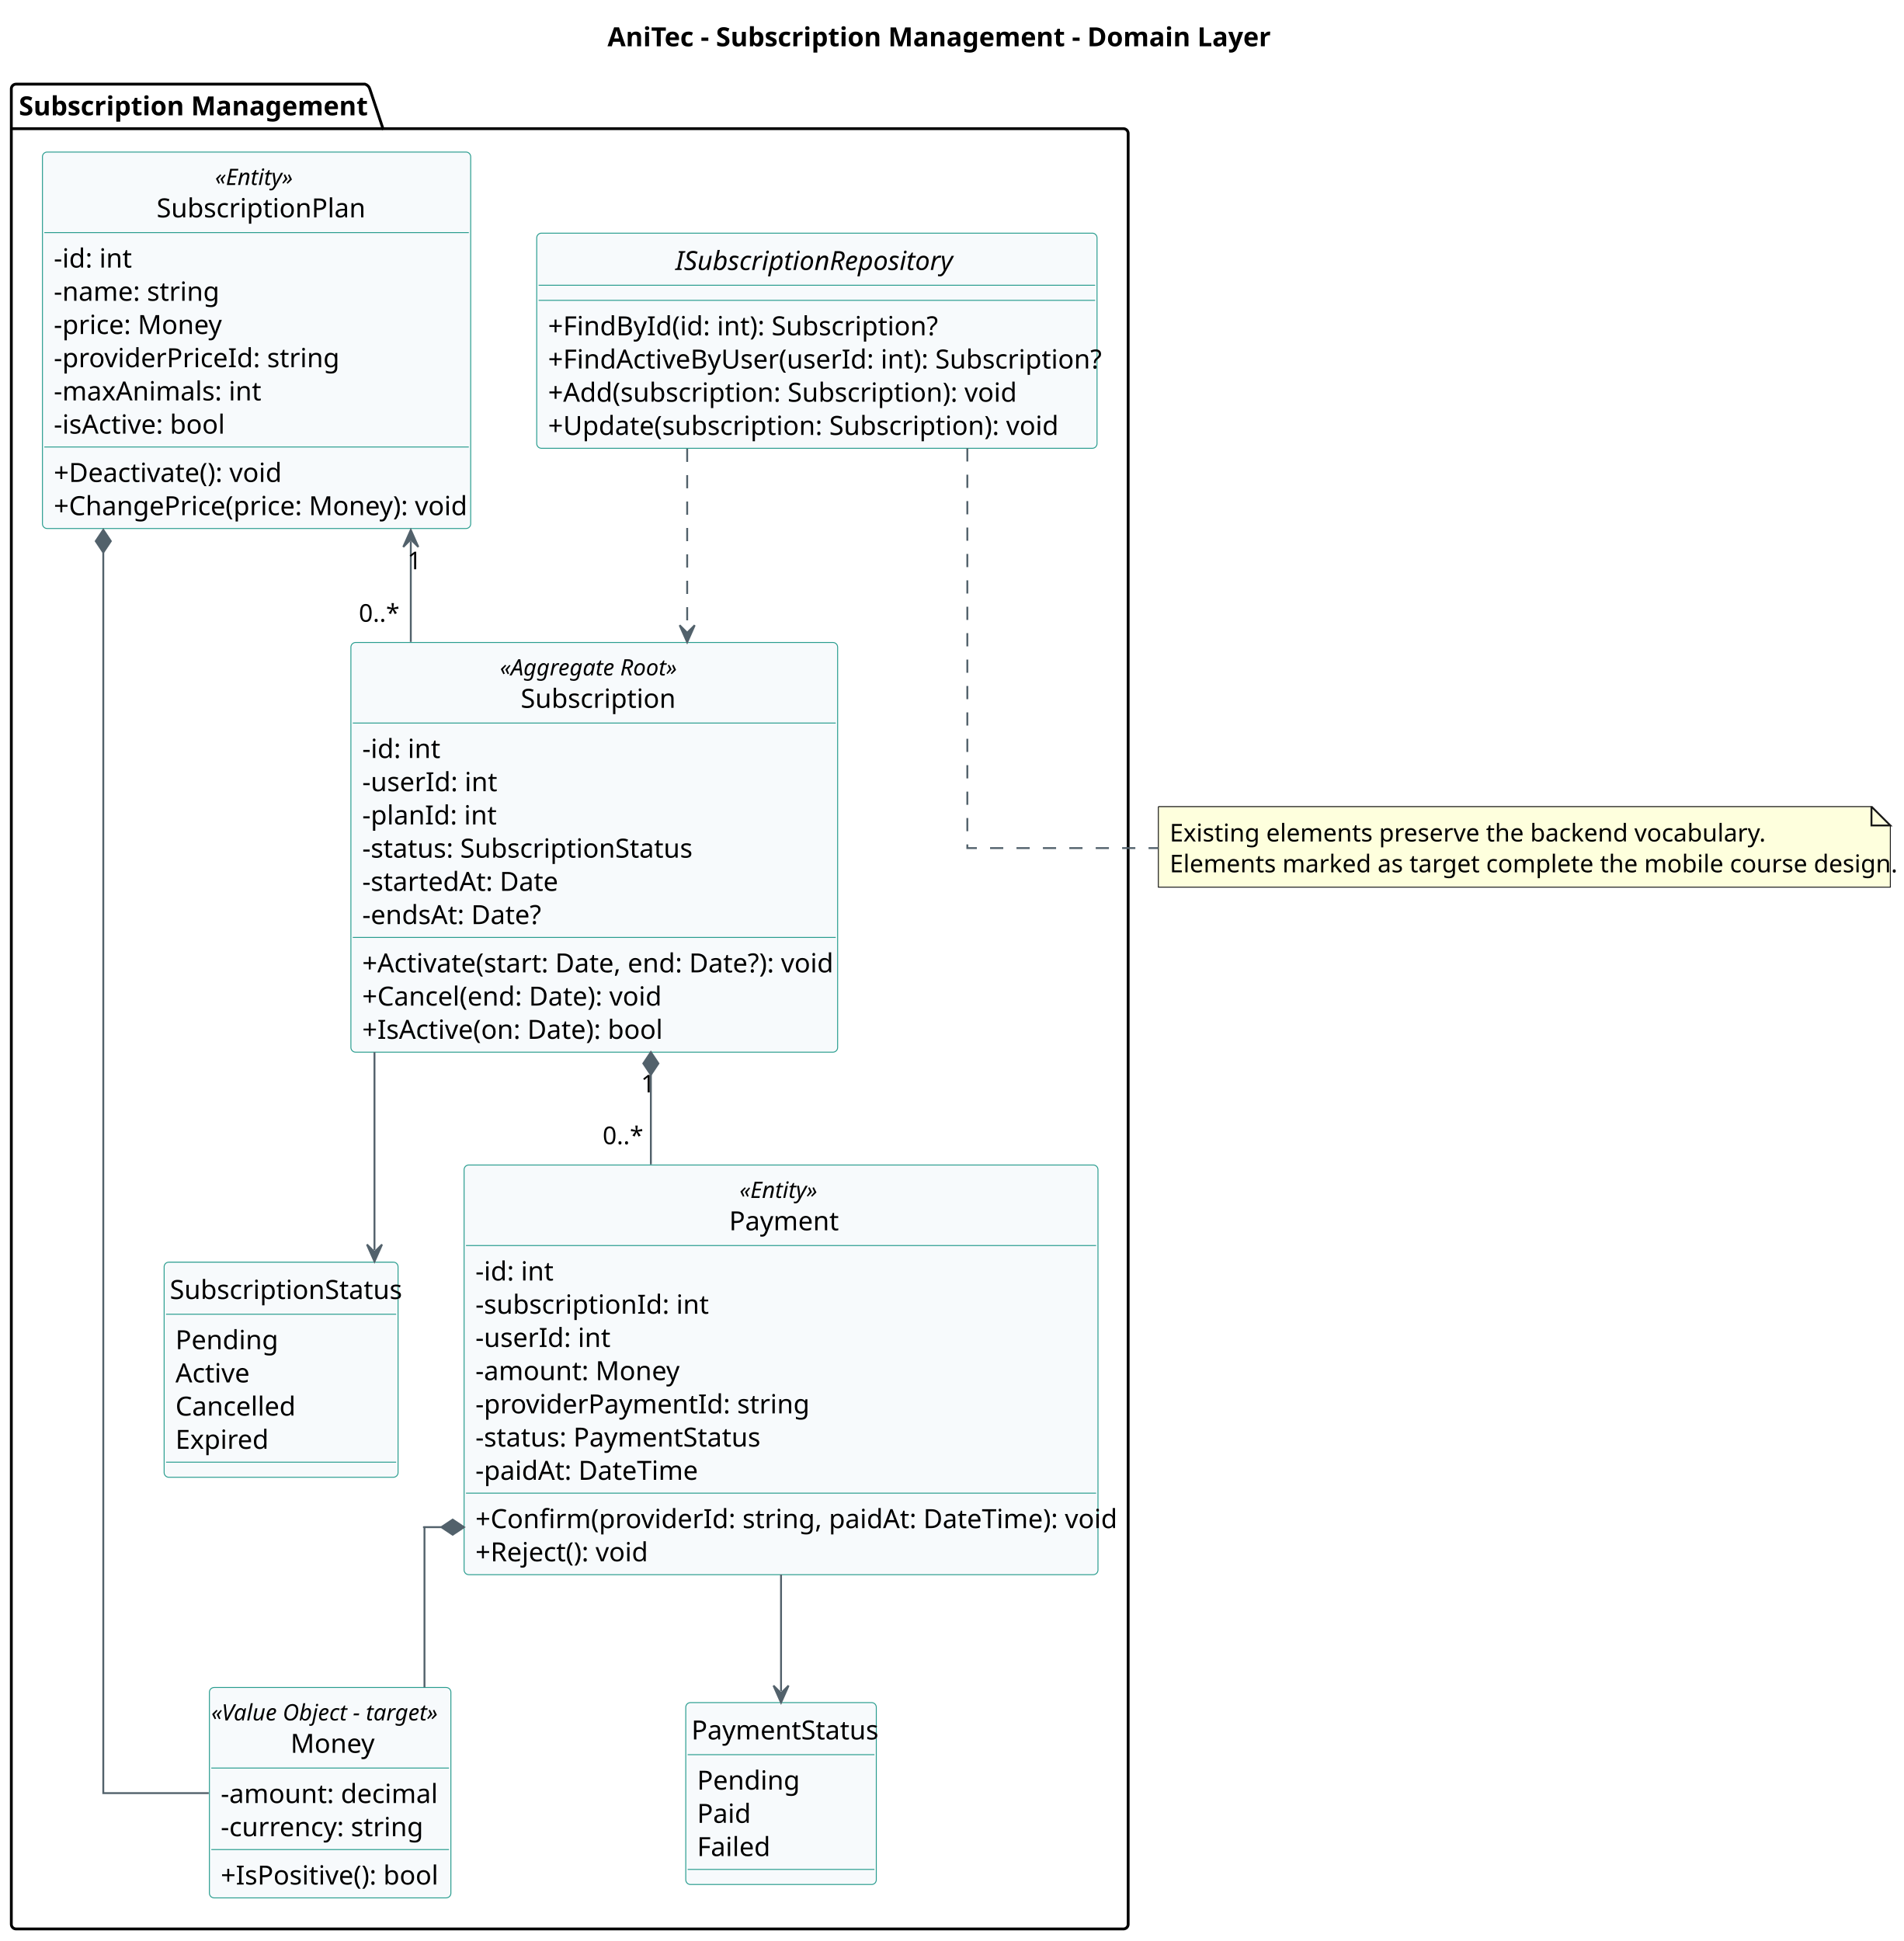
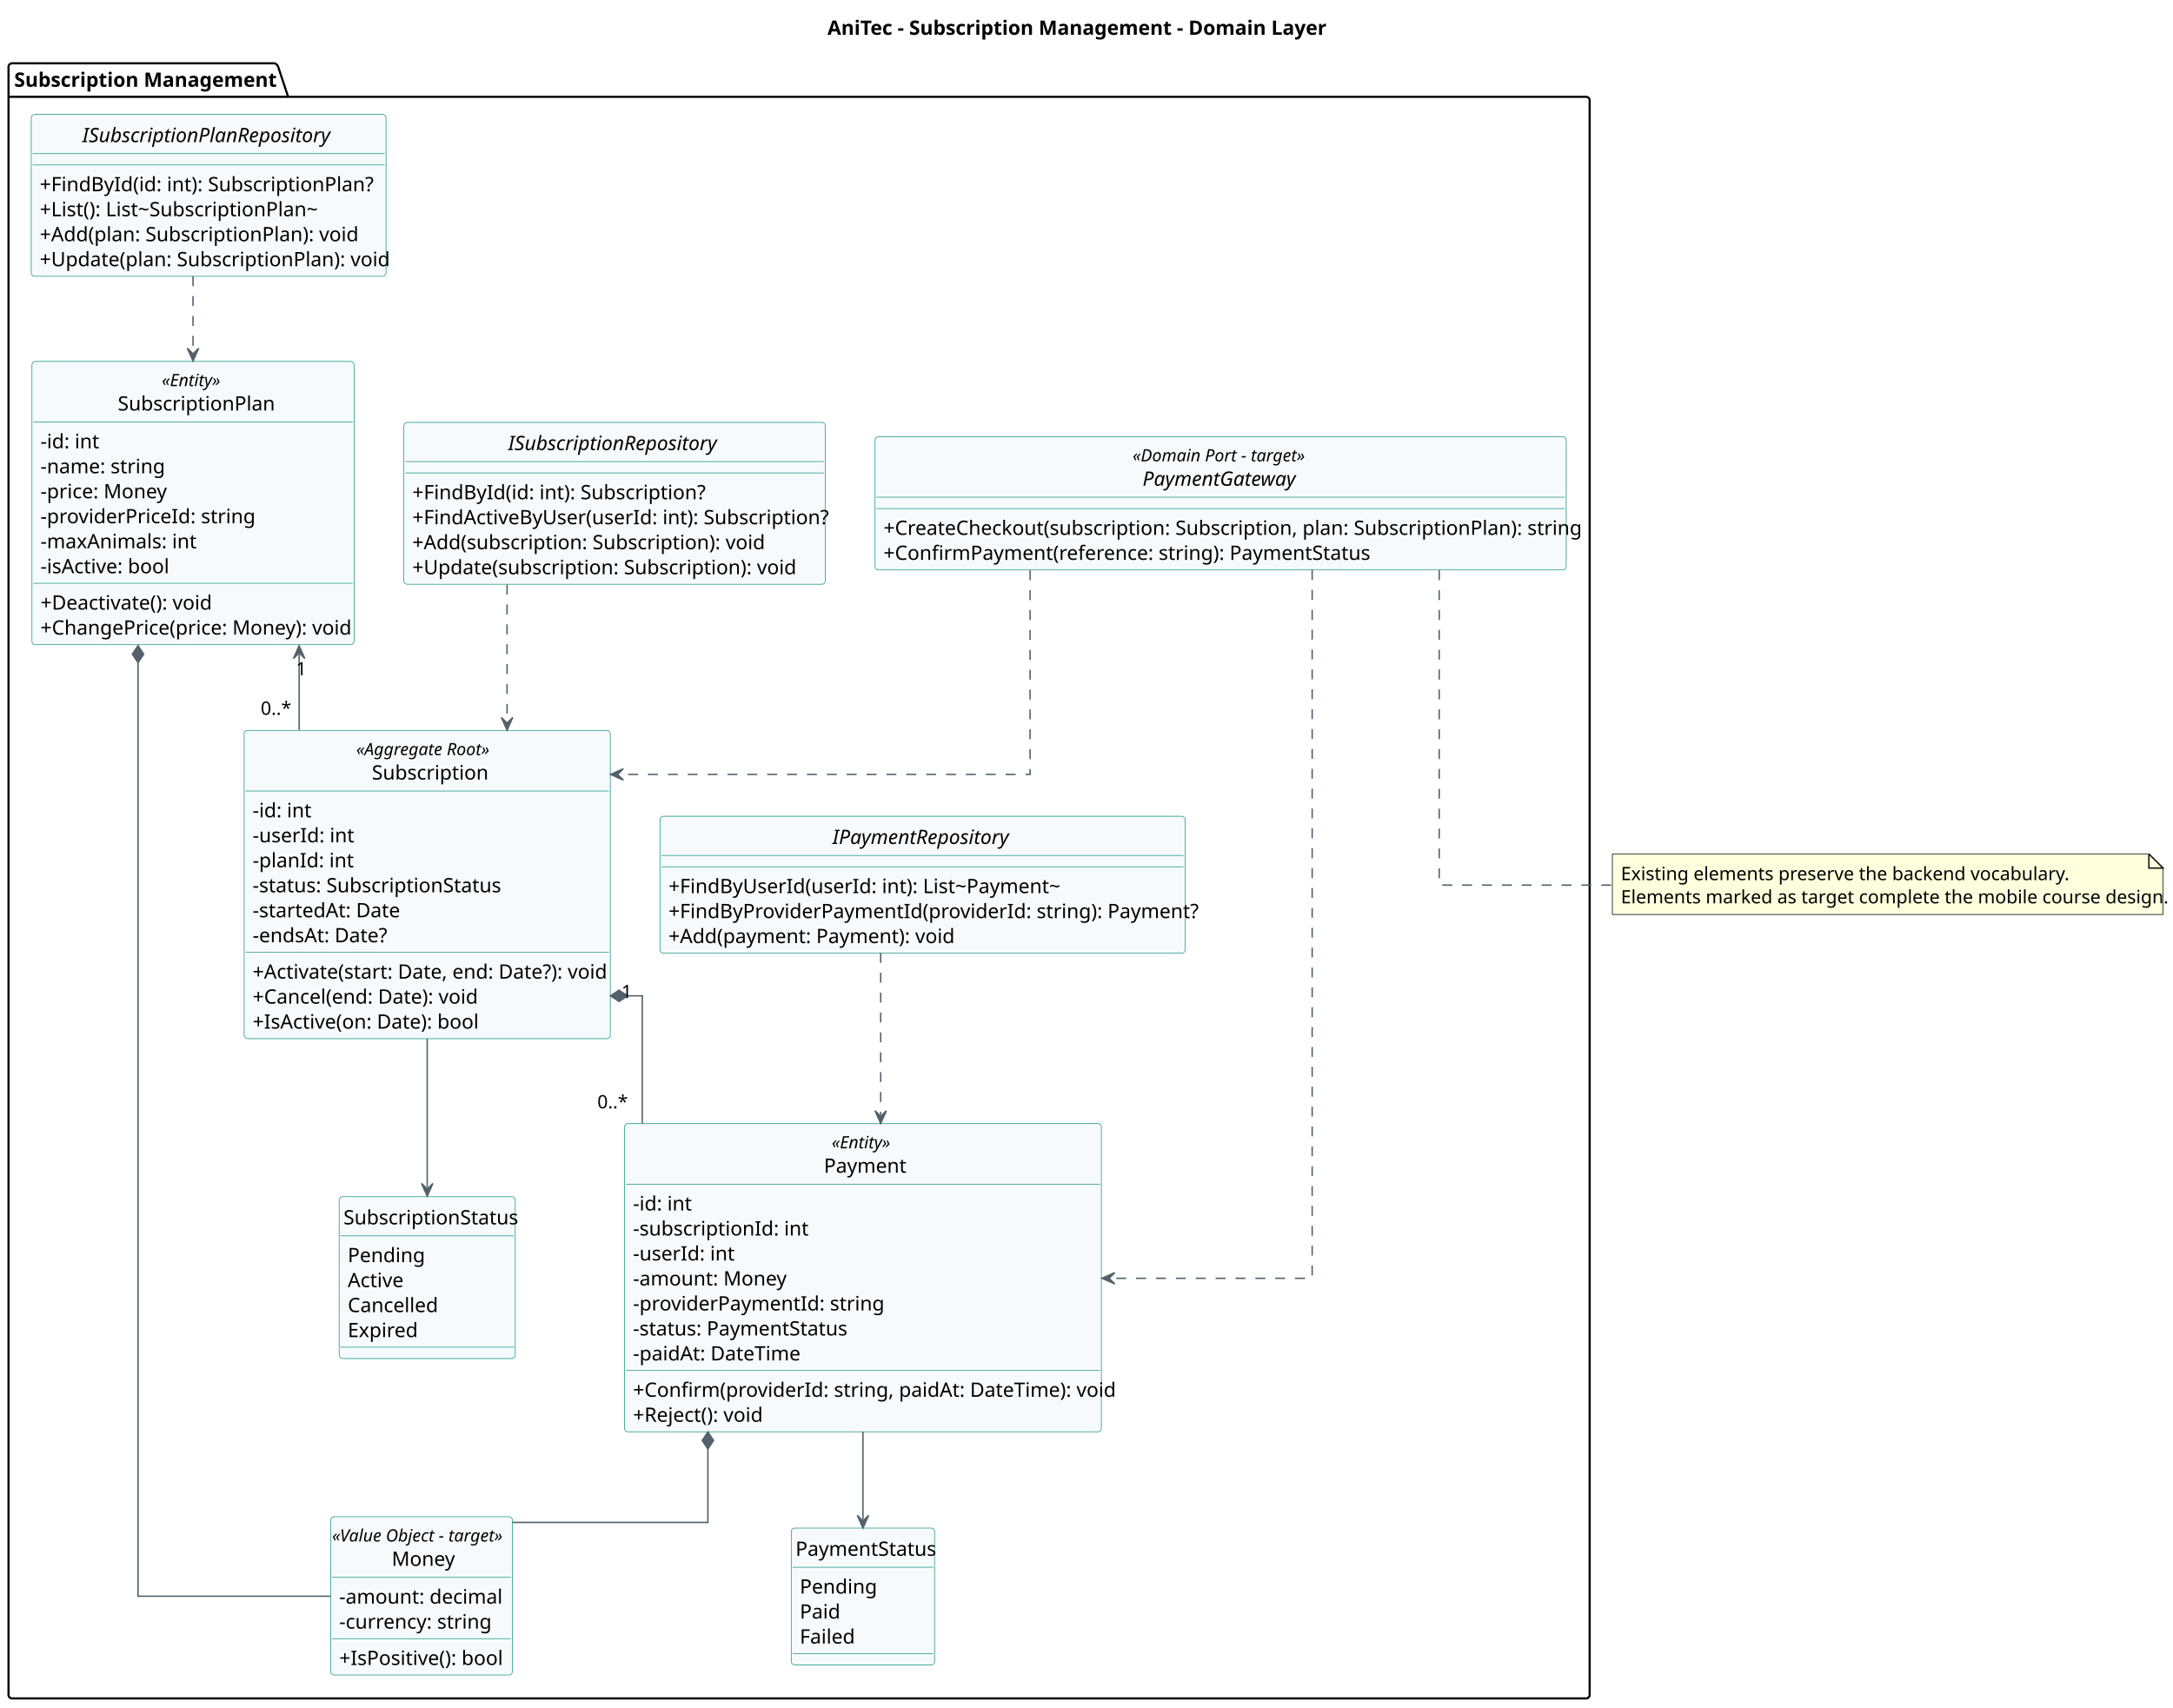
- <svg xmlns="http://www.w3.org/2000/svg" contentStyleType="text/css" height="1029px" preserveAspectRatio="none" style="width:1009px;height:1029px;background:#FFFFFF;" version="1.1" viewBox="0 0 1009 1029" width="1009px" zoomAndPan="magnify">
+ <svg xmlns="http://www.w3.org/2000/svg" contentStyleType="text/css" height="1203px" preserveAspectRatio="none" style="width:1531px;height:1203px;background:#FFFFFF;" version="1.1" viewBox="0 0 1531 1203" width="1531px" zoomAndPan="magnify">
  <defs />
  <g>
-     <text fill="#000000" font-family="sans-serif" font-size="14" font-weight="bold" lengthAdjust="spacing" textLength="351" x="322" y="24.533">AniTec - Subscription Management - Domain Layer</text>
+     <text fill="#000000" font-family="sans-serif" font-size="14" font-weight="bold" lengthAdjust="spacing" textLength="351" x="583" y="24.533">AniTec - Subscription Management - Domain Layer</text>
    <g id="cluster_Subscription Management">
-       <path d="M8.5,44.609 L193.5,44.609 A3.75,3.75 0 0 1 196,47.109 L203,68.219 L595.5,68.219 A2.5,2.5 0 0 1 598,70.719 L598,1020.109 A2.5,2.5 0 0 1 595.5,1022.609 L8.5,1022.609 A2.5,2.5 0 0 1 6,1020.109 L6,47.109 A2.5,2.5 0 0 1 8.5,44.609 " fill="none" style="stroke:#000000;stroke-width:1.5;" />
+       <path d="M8.5,44.609 L193.5,44.609 A3.75,3.75 0 0 1 196,47.109 L203,68.219 L1117.5,68.219 A2.5,2.5 0 0 1 1120,70.719 L1120,1194.109 A2.5,2.5 0 0 1 1117.5,1196.609 L8.5,1196.609 A2.5,2.5 0 0 1 6,1194.109 L6,47.109 A2.5,2.5 0 0 1 8.5,44.609 " fill="none" style="stroke:#000000;stroke-width:1.5;" />
      <line style="stroke:#000000;stroke-width:1.5;" x1="6" x2="203" y1="68.219" y2="68.219" />
      <text fill="#000000" font-family="sans-serif" font-size="14" font-weight="bold" lengthAdjust="spacing" textLength="184" x="10" y="61.143">Subscription Management</text>
    </g>
    <g id="elem_SubscriptionPlan">
-       <rect codeLine="13" fill="#F7FAFC" height="199.578" id="SubscriptionPlan" rx="2.5" ry="2.5" style="stroke:#2A9D8F;stroke-width:0.5;" width="227" x="22.5" y="80.609" />
-       <text fill="#000000" font-family="sans-serif" font-size="12" font-style="italic" lengthAdjust="spacing" textLength="44" x="114" y="98.066">«Entity»</text>
-       <text fill="#000000" font-family="sans-serif" font-size="14" lengthAdjust="spacing" textLength="106" x="83" y="115.236">SubscriptionPlan</text>
-       <line style="stroke:#2A9D8F;stroke-width:0.5;" x1="23.5" x2="248.5" y1="123.312" y2="123.312" />
-       <text fill="#000000" font-family="sans-serif" font-size="14" lengthAdjust="spacing" textLength="39" x="28.5" y="141.846">-id: int</text>
-       <text fill="#000000" font-family="sans-serif" font-size="14" lengthAdjust="spacing" textLength="83" x="28.5" y="159.455">-name: string</text>
-       <text fill="#000000" font-family="sans-serif" font-size="14" lengthAdjust="spacing" textLength="86" x="28.5" y="177.065">-price: Money</text>
-       <text fill="#000000" font-family="sans-serif" font-size="14" lengthAdjust="spacing" textLength="143" x="28.5" y="194.674">-providerPriceId: string</text>
-       <text fill="#000000" font-family="sans-serif" font-size="14" lengthAdjust="spacing" textLength="102" x="28.5" y="212.283">-maxAnimals: int</text>
-       <text fill="#000000" font-family="sans-serif" font-size="14" lengthAdjust="spacing" textLength="88" x="28.5" y="229.893">-isActive: bool</text>
-       <line style="stroke:#2A9D8F;stroke-width:0.5;" x1="23.5" x2="248.5" y1="236.969" y2="236.969" />
-       <text fill="#000000" font-family="sans-serif" font-size="14" lengthAdjust="spacing" textLength="119" x="28.5" y="255.502">+Deactivate(): void</text>
-       <text fill="#000000" font-family="sans-serif" font-size="14" lengthAdjust="spacing" textLength="215" x="28.5" y="273.111">+ChangePrice(price: Money): void</text>
+       <rect codeLine="13" fill="#F7FAFC" height="199.578" id="SubscriptionPlan" rx="2.5" ry="2.5" style="stroke:#2A9D8F;stroke-width:0.5;" width="227" x="22.5" y="254.609" />
+       <text fill="#000000" font-family="sans-serif" font-size="12" font-style="italic" lengthAdjust="spacing" textLength="44" x="114" y="272.066">«Entity»</text>
+       <text fill="#000000" font-family="sans-serif" font-size="14" lengthAdjust="spacing" textLength="106" x="83" y="289.236">SubscriptionPlan</text>
+       <line style="stroke:#2A9D8F;stroke-width:0.5;" x1="23.5" x2="248.5" y1="297.312" y2="297.312" />
+       <text fill="#000000" font-family="sans-serif" font-size="14" lengthAdjust="spacing" textLength="39" x="28.5" y="315.846">-id: int</text>
+       <text fill="#000000" font-family="sans-serif" font-size="14" lengthAdjust="spacing" textLength="83" x="28.5" y="333.455">-name: string</text>
+       <text fill="#000000" font-family="sans-serif" font-size="14" lengthAdjust="spacing" textLength="86" x="28.5" y="351.065">-price: Money</text>
+       <text fill="#000000" font-family="sans-serif" font-size="14" lengthAdjust="spacing" textLength="143" x="28.5" y="368.674">-providerPriceId: string</text>
+       <text fill="#000000" font-family="sans-serif" font-size="14" lengthAdjust="spacing" textLength="102" x="28.5" y="386.283">-maxAnimals: int</text>
+       <text fill="#000000" font-family="sans-serif" font-size="14" lengthAdjust="spacing" textLength="88" x="28.5" y="403.893">-isActive: bool</text>
+       <line style="stroke:#2A9D8F;stroke-width:0.5;" x1="23.5" x2="248.5" y1="410.969" y2="410.969" />
+       <text fill="#000000" font-family="sans-serif" font-size="14" lengthAdjust="spacing" textLength="119" x="28.5" y="429.502">+Deactivate(): void</text>
+       <text fill="#000000" font-family="sans-serif" font-size="14" lengthAdjust="spacing" textLength="215" x="28.5" y="447.111">+ChangePrice(price: Money): void</text>
    </g>
    <g id="elem_Subscription">
-       <rect codeLine="23" fill="#F7FAFC" height="217.188" id="Subscription" rx="2.5" ry="2.5" style="stroke:#2A9D8F;stroke-width:0.5;" width="258" x="186" y="340.609" />
-       <text fill="#000000" font-family="sans-serif" font-size="12" font-style="italic" lengthAdjust="spacing" textLength="100" x="265" y="358.066">«Aggregate Root»</text>
-       <text fill="#000000" font-family="sans-serif" font-size="14" lengthAdjust="spacing" textLength="78" x="276" y="375.236">Subscription</text>
-       <line style="stroke:#2A9D8F;stroke-width:0.5;" x1="187" x2="443" y1="383.312" y2="383.312" />
-       <text fill="#000000" font-family="sans-serif" font-size="14" lengthAdjust="spacing" textLength="39" x="192" y="401.846">-id: int</text>
-       <text fill="#000000" font-family="sans-serif" font-size="14" lengthAdjust="spacing" textLength="67" x="192" y="419.455">-userId: int</text>
-       <text fill="#000000" font-family="sans-serif" font-size="14" lengthAdjust="spacing" textLength="66" x="192" y="437.065">-planId: int</text>
-       <text fill="#000000" font-family="sans-serif" font-size="14" lengthAdjust="spacing" textLength="169" x="192" y="454.674">-status: SubscriptionStatus</text>
-       <text fill="#000000" font-family="sans-serif" font-size="14" lengthAdjust="spacing" textLength="100" x="192" y="472.283">-startedAt: Date</text>
-       <text fill="#000000" font-family="sans-serif" font-size="14" lengthAdjust="spacing" textLength="95" x="192" y="489.893">-endsAt: Date?</text>
-       <line style="stroke:#2A9D8F;stroke-width:0.5;" x1="187" x2="443" y1="496.969" y2="496.969" />
-       <text fill="#000000" font-family="sans-serif" font-size="14" lengthAdjust="spacing" textLength="246" x="192" y="515.502">+Activate(start: Date, end: Date?): void</text>
-       <text fill="#000000" font-family="sans-serif" font-size="14" lengthAdjust="spacing" textLength="158" x="192" y="533.111">+Cancel(end: Date): void</text>
-       <text fill="#000000" font-family="sans-serif" font-size="14" lengthAdjust="spacing" textLength="155" x="192" y="550.721">+IsActive(on: Date): bool</text>
+       <rect codeLine="23" fill="#F7FAFC" height="217.188" id="Subscription" rx="2.5" ry="2.5" style="stroke:#2A9D8F;stroke-width:0.5;" width="258" x="172" y="514.609" />
+       <text fill="#000000" font-family="sans-serif" font-size="12" font-style="italic" lengthAdjust="spacing" textLength="100" x="251" y="532.066">«Aggregate Root»</text>
+       <text fill="#000000" font-family="sans-serif" font-size="14" lengthAdjust="spacing" textLength="78" x="262" y="549.236">Subscription</text>
+       <line style="stroke:#2A9D8F;stroke-width:0.5;" x1="173" x2="429" y1="557.312" y2="557.312" />
+       <text fill="#000000" font-family="sans-serif" font-size="14" lengthAdjust="spacing" textLength="39" x="178" y="575.846">-id: int</text>
+       <text fill="#000000" font-family="sans-serif" font-size="14" lengthAdjust="spacing" textLength="67" x="178" y="593.455">-userId: int</text>
+       <text fill="#000000" font-family="sans-serif" font-size="14" lengthAdjust="spacing" textLength="66" x="178" y="611.064">-planId: int</text>
+       <text fill="#000000" font-family="sans-serif" font-size="14" lengthAdjust="spacing" textLength="169" x="178" y="628.674">-status: SubscriptionStatus</text>
+       <text fill="#000000" font-family="sans-serif" font-size="14" lengthAdjust="spacing" textLength="100" x="178" y="646.283">-startedAt: Date</text>
+       <text fill="#000000" font-family="sans-serif" font-size="14" lengthAdjust="spacing" textLength="95" x="178" y="663.893">-endsAt: Date?</text>
+       <line style="stroke:#2A9D8F;stroke-width:0.5;" x1="173" x2="429" y1="670.969" y2="670.969" />
+       <text fill="#000000" font-family="sans-serif" font-size="14" lengthAdjust="spacing" textLength="246" x="178" y="689.502">+Activate(start: Date, end: Date?): void</text>
+       <text fill="#000000" font-family="sans-serif" font-size="14" lengthAdjust="spacing" textLength="158" x="178" y="707.111">+Cancel(end: Date): void</text>
+       <text fill="#000000" font-family="sans-serif" font-size="14" lengthAdjust="spacing" textLength="155" x="178" y="724.721">+IsActive(on: Date): bool</text>
    </g>
    <g id="elem_Payment">
-       <rect codeLine="34" fill="#F7FAFC" height="217.188" id="Payment" rx="2.5" ry="2.5" style="stroke:#2A9D8F;stroke-width:0.5;" width="336" x="246" y="617.609" />
-       <text fill="#000000" font-family="sans-serif" font-size="12" font-style="italic" lengthAdjust="spacing" textLength="44" x="392" y="635.066">«Entity»</text>
-       <text fill="#000000" font-family="sans-serif" font-size="14" lengthAdjust="spacing" textLength="55" x="386.5" y="652.236">Payment</text>
-       <line style="stroke:#2A9D8F;stroke-width:0.5;" x1="247" x2="581" y1="660.312" y2="660.312" />
-       <text fill="#000000" font-family="sans-serif" font-size="14" lengthAdjust="spacing" textLength="39" x="252" y="678.846">-id: int</text>
-       <text fill="#000000" font-family="sans-serif" font-size="14" lengthAdjust="spacing" textLength="115" x="252" y="696.455">-subscriptionId: int</text>
-       <text fill="#000000" font-family="sans-serif" font-size="14" lengthAdjust="spacing" textLength="67" x="252" y="714.064">-userId: int</text>
-       <text fill="#000000" font-family="sans-serif" font-size="14" lengthAdjust="spacing" textLength="102" x="252" y="731.674">-amount: Money</text>
-       <text fill="#000000" font-family="sans-serif" font-size="14" lengthAdjust="spacing" textLength="166" x="252" y="749.283">-providerPaymentId: string</text>
-       <text fill="#000000" font-family="sans-serif" font-size="14" lengthAdjust="spacing" textLength="146" x="252" y="766.893">-status: PaymentStatus</text>
-       <text fill="#000000" font-family="sans-serif" font-size="14" lengthAdjust="spacing" textLength="114" x="252" y="784.502">-paidAt: DateTime</text>
-       <line style="stroke:#2A9D8F;stroke-width:0.5;" x1="247" x2="581" y1="791.578" y2="791.578" />
-       <text fill="#000000" font-family="sans-serif" font-size="14" lengthAdjust="spacing" textLength="324" x="252" y="810.111">+Confirm(providerId: string, paidAt: DateTime): void</text>
-       <text fill="#000000" font-family="sans-serif" font-size="14" lengthAdjust="spacing" textLength="92" x="252" y="827.721">+Reject(): void</text>
+       <rect codeLine="34" fill="#F7FAFC" height="217.188" id="Payment" rx="2.5" ry="2.5" style="stroke:#2A9D8F;stroke-width:0.5;" width="336" x="440" y="791.609" />
+       <text fill="#000000" font-family="sans-serif" font-size="12" font-style="italic" lengthAdjust="spacing" textLength="44" x="586" y="809.066">«Entity»</text>
+       <text fill="#000000" font-family="sans-serif" font-size="14" lengthAdjust="spacing" textLength="55" x="580.5" y="826.236">Payment</text>
+       <line style="stroke:#2A9D8F;stroke-width:0.5;" x1="441" x2="775" y1="834.312" y2="834.312" />
+       <text fill="#000000" font-family="sans-serif" font-size="14" lengthAdjust="spacing" textLength="39" x="446" y="852.846">-id: int</text>
+       <text fill="#000000" font-family="sans-serif" font-size="14" lengthAdjust="spacing" textLength="115" x="446" y="870.455">-subscriptionId: int</text>
+       <text fill="#000000" font-family="sans-serif" font-size="14" lengthAdjust="spacing" textLength="67" x="446" y="888.064">-userId: int</text>
+       <text fill="#000000" font-family="sans-serif" font-size="14" lengthAdjust="spacing" textLength="102" x="446" y="905.674">-amount: Money</text>
+       <text fill="#000000" font-family="sans-serif" font-size="14" lengthAdjust="spacing" textLength="166" x="446" y="923.283">-providerPaymentId: string</text>
+       <text fill="#000000" font-family="sans-serif" font-size="14" lengthAdjust="spacing" textLength="146" x="446" y="940.893">-status: PaymentStatus</text>
+       <text fill="#000000" font-family="sans-serif" font-size="14" lengthAdjust="spacing" textLength="114" x="446" y="958.502">-paidAt: DateTime</text>
+       <line style="stroke:#2A9D8F;stroke-width:0.5;" x1="441" x2="775" y1="965.578" y2="965.578" />
+       <text fill="#000000" font-family="sans-serif" font-size="14" lengthAdjust="spacing" textLength="324" x="446" y="984.111">+Confirm(providerId: string, paidAt: DateTime): void</text>
+       <text fill="#000000" font-family="sans-serif" font-size="14" lengthAdjust="spacing" textLength="92" x="446" y="1001.721">+Reject(): void</text>
    </g>
    <g id="elem_Money">
-       <rect codeLine="45" fill="#F7FAFC" height="111.531" id="Money" rx="2.5" ry="2.5" style="stroke:#2A9D8F;stroke-width:0.5;" width="128" x="111" y="894.609" />
-       <text fill="#000000" font-family="sans-serif" font-size="12" font-style="italic" lengthAdjust="spacing" textLength="126" x="112" y="912.066">«Value Object - target»</text>
-       <text fill="#000000" font-family="sans-serif" font-size="14" lengthAdjust="spacing" textLength="42" x="154" y="929.236">Money</text>
-       <line style="stroke:#2A9D8F;stroke-width:0.5;" x1="112" x2="238" y1="937.312" y2="937.312" />
-       <text fill="#000000" font-family="sans-serif" font-size="14" lengthAdjust="spacing" textLength="108" x="117" y="955.846">-amount: decimal</text>
-       <text fill="#000000" font-family="sans-serif" font-size="14" lengthAdjust="spacing" textLength="103" x="117" y="973.455">-currency: string</text>
-       <line style="stroke:#2A9D8F;stroke-width:0.5;" x1="112" x2="238" y1="980.531" y2="980.531" />
-       <text fill="#000000" font-family="sans-serif" font-size="14" lengthAdjust="spacing" textLength="112" x="117" y="999.064">+IsPositive(): bool</text>
+       <rect codeLine="45" fill="#F7FAFC" height="111.531" id="Money" rx="2.5" ry="2.5" style="stroke:#2A9D8F;stroke-width:0.5;" width="128" x="233" y="1068.609" />
+       <text fill="#000000" font-family="sans-serif" font-size="12" font-style="italic" lengthAdjust="spacing" textLength="126" x="234" y="1086.066">«Value Object - target»</text>
+       <text fill="#000000" font-family="sans-serif" font-size="14" lengthAdjust="spacing" textLength="42" x="276" y="1103.236">Money</text>
+       <line style="stroke:#2A9D8F;stroke-width:0.5;" x1="234" x2="360" y1="1111.312" y2="1111.312" />
+       <text fill="#000000" font-family="sans-serif" font-size="14" lengthAdjust="spacing" textLength="108" x="239" y="1129.846">-amount: decimal</text>
+       <text fill="#000000" font-family="sans-serif" font-size="14" lengthAdjust="spacing" textLength="103" x="239" y="1147.455">-currency: string</text>
+       <line style="stroke:#2A9D8F;stroke-width:0.5;" x1="234" x2="360" y1="1154.531" y2="1154.531" />
+       <text fill="#000000" font-family="sans-serif" font-size="14" lengthAdjust="spacing" textLength="112" x="239" y="1173.064">+IsPositive(): bool</text>
    </g>
    <g id="elem_SubscriptionStatus">
-       <rect codeLine="50" fill="#F7FAFC" height="114.047" id="SubscriptionStatus" rx="2.5" ry="2.5" style="stroke:#2A9D8F;stroke-width:0.5;" width="124" x="87" y="669.109" />
-       <text fill="#000000" font-family="sans-serif" font-size="14" lengthAdjust="spacing" textLength="118" x="90" y="688.643">SubscriptionStatus</text>
-       <line style="stroke:#2A9D8F;stroke-width:0.5;" x1="88" x2="210" y1="696.719" y2="696.719" />
-       <text fill="#000000" font-family="sans-serif" font-size="14" lengthAdjust="spacing" textLength="52" x="93" y="715.252">Pending</text>
-       <text fill="#000000" font-family="sans-serif" font-size="14" lengthAdjust="spacing" textLength="38" x="93" y="732.861">Active</text>
-       <text fill="#000000" font-family="sans-serif" font-size="14" lengthAdjust="spacing" textLength="63" x="93" y="750.471">Cancelled</text>
-       <text fill="#000000" font-family="sans-serif" font-size="14" lengthAdjust="spacing" textLength="47" x="93" y="768.08">Expired</text>
-       <line style="stroke:#2A9D8F;stroke-width:0.5;" x1="88" x2="210" y1="775.156" y2="775.156" />
+       <rect codeLine="50" fill="#F7FAFC" height="114.047" id="SubscriptionStatus" rx="2.5" ry="2.5" style="stroke:#2A9D8F;stroke-width:0.5;" width="124" x="239" y="843.109" />
+       <text fill="#000000" font-family="sans-serif" font-size="14" lengthAdjust="spacing" textLength="118" x="242" y="862.643">SubscriptionStatus</text>
+       <line style="stroke:#2A9D8F;stroke-width:0.5;" x1="240" x2="362" y1="870.719" y2="870.719" />
+       <text fill="#000000" font-family="sans-serif" font-size="14" lengthAdjust="spacing" textLength="52" x="245" y="889.252">Pending</text>
+       <text fill="#000000" font-family="sans-serif" font-size="14" lengthAdjust="spacing" textLength="38" x="245" y="906.861">Active</text>
+       <text fill="#000000" font-family="sans-serif" font-size="14" lengthAdjust="spacing" textLength="63" x="245" y="924.471">Cancelled</text>
+       <text fill="#000000" font-family="sans-serif" font-size="14" lengthAdjust="spacing" textLength="47" x="245" y="942.08">Expired</text>
+       <line style="stroke:#2A9D8F;stroke-width:0.5;" x1="240" x2="362" y1="949.156" y2="949.156" />
    </g>
    <g id="elem_PaymentStatus">
-       <rect codeLine="56" fill="#F7FAFC" height="96.438" id="PaymentStatus" rx="2.5" ry="2.5" style="stroke:#2A9D8F;stroke-width:0.5;" width="101" x="363.5" y="902.609" />
-       <text fill="#000000" font-family="sans-serif" font-size="14" lengthAdjust="spacing" textLength="95" x="366.5" y="922.143">PaymentStatus</text>
-       <line style="stroke:#2A9D8F;stroke-width:0.5;" x1="364.5" x2="463.5" y1="930.219" y2="930.219" />
-       <text fill="#000000" font-family="sans-serif" font-size="14" lengthAdjust="spacing" textLength="52" x="369.5" y="948.752">Pending</text>
-       <text fill="#000000" font-family="sans-serif" font-size="14" lengthAdjust="spacing" textLength="28" x="369.5" y="966.361">Paid</text>
-       <text fill="#000000" font-family="sans-serif" font-size="14" lengthAdjust="spacing" textLength="39" x="369.5" y="983.971">Failed</text>
-       <line style="stroke:#2A9D8F;stroke-width:0.5;" x1="364.5" x2="463.5" y1="991.047" y2="991.047" />
+       <rect codeLine="56" fill="#F7FAFC" height="96.438" id="PaymentStatus" rx="2.5" ry="2.5" style="stroke:#2A9D8F;stroke-width:0.5;" width="101" x="557.5" y="1076.609" />
+       <text fill="#000000" font-family="sans-serif" font-size="14" lengthAdjust="spacing" textLength="95" x="560.5" y="1096.143">PaymentStatus</text>
+       <line style="stroke:#2A9D8F;stroke-width:0.5;" x1="558.5" x2="657.5" y1="1104.219" y2="1104.219" />
+       <text fill="#000000" font-family="sans-serif" font-size="14" lengthAdjust="spacing" textLength="52" x="563.5" y="1122.752">Pending</text>
+       <text fill="#000000" font-family="sans-serif" font-size="14" lengthAdjust="spacing" textLength="28" x="563.5" y="1140.361">Paid</text>
+       <text fill="#000000" font-family="sans-serif" font-size="14" lengthAdjust="spacing" textLength="39" x="563.5" y="1157.971">Failed</text>
+       <line style="stroke:#2A9D8F;stroke-width:0.5;" x1="558.5" x2="657.5" y1="1165.047" y2="1165.047" />
    </g>
    <g id="elem_ISubscriptionRepository">
-       <rect codeLine="61" fill="#F7FAFC" height="114.047" id="ISubscriptionRepository" rx="2.5" ry="2.5" style="stroke:#2A9D8F;stroke-width:0.5;" width="297" x="284.5" y="123.609" />
-       <text fill="#000000" font-family="sans-serif" font-size="14" font-style="italic" lengthAdjust="spacing" textLength="150" x="358" y="143.143">ISubscriptionRepository</text>
-       <line style="stroke:#2A9D8F;stroke-width:0.5;" x1="285.5" x2="580.5" y1="151.219" y2="151.219" />
-       <line style="stroke:#2A9D8F;stroke-width:0.5;" x1="285.5" x2="580.5" y1="159.219" y2="159.219" />
-       <text fill="#000000" font-family="sans-serif" font-size="14" lengthAdjust="spacing" textLength="201" x="290.5" y="177.752">+FindById(id: int): Subscription?</text>
-       <text fill="#000000" font-family="sans-serif" font-size="14" lengthAdjust="spacing" textLength="285" x="290.5" y="195.361">+FindActiveByUser(userId: int): Subscription?</text>
-       <text fill="#000000" font-family="sans-serif" font-size="14" lengthAdjust="spacing" textLength="239" x="290.5" y="212.971">+Add(subscription: Subscription): void</text>
-       <text fill="#000000" font-family="sans-serif" font-size="14" lengthAdjust="spacing" textLength="259" x="290.5" y="230.58">+Update(subscription: Subscription): void</text>
+       <rect codeLine="61" fill="#F7FAFC" height="114.047" id="ISubscriptionRepository" rx="2.5" ry="2.5" style="stroke:#2A9D8F;stroke-width:0.5;" width="297" x="284.5" y="297.609" />
+       <text fill="#000000" font-family="sans-serif" font-size="14" font-style="italic" lengthAdjust="spacing" textLength="150" x="358" y="317.143">ISubscriptionRepository</text>
+       <line style="stroke:#2A9D8F;stroke-width:0.5;" x1="285.5" x2="580.5" y1="325.219" y2="325.219" />
+       <line style="stroke:#2A9D8F;stroke-width:0.5;" x1="285.5" x2="580.5" y1="333.219" y2="333.219" />
+       <text fill="#000000" font-family="sans-serif" font-size="14" lengthAdjust="spacing" textLength="201" x="290.5" y="351.752">+FindById(id: int): Subscription?</text>
+       <text fill="#000000" font-family="sans-serif" font-size="14" lengthAdjust="spacing" textLength="285" x="290.5" y="369.361">+FindActiveByUser(userId: int): Subscription?</text>
+       <text fill="#000000" font-family="sans-serif" font-size="14" lengthAdjust="spacing" textLength="239" x="290.5" y="386.971">+Add(subscription: Subscription): void</text>
+       <text fill="#000000" font-family="sans-serif" font-size="14" lengthAdjust="spacing" textLength="259" x="290.5" y="404.58">+Update(subscription: Subscription): void</text>
    </g>
-     <g id="elem_GMN17">
-       <path d="M614,427.609 L614,470.312 L1002,470.312 L1002,437.609 L992,427.609 L614,427.609 " fill="#FEFFDD" style="stroke:#181818;stroke-width:0.5;" />
-       <path d="M992,427.609 L992,437.609 L1002,437.609 L992,427.609 " fill="#FEFFDD" style="stroke:#181818;stroke-width:1.0;" />
-       <text fill="#000000" font-family="sans-serif" font-size="13" lengthAdjust="spacing" textLength="300" x="620" y="446.104">Existing elements preserve the backend vocabulary.</text>
-       <text fill="#000000" font-family="sans-serif" font-size="13" lengthAdjust="spacing" textLength="367" x="620" y="462.456">Elements marked as target complete the mobile course design.</text>
+     <g id="elem_ISubscriptionPlanRepository">
+       <rect codeLine="74" fill="#F7FAFC" height="114.047" id="ISubscriptionPlanRepository" rx="2.5" ry="2.5" style="stroke:#2A9D8F;stroke-width:0.5;" width="250" x="22" y="80.609" />
+       <text fill="#000000" font-family="sans-serif" font-size="14" font-style="italic" lengthAdjust="spacing" textLength="178" x="58" y="100.143">ISubscriptionPlanRepository</text>
+       <line style="stroke:#2A9D8F;stroke-width:0.5;" x1="23" x2="271" y1="108.219" y2="108.219" />
+       <line style="stroke:#2A9D8F;stroke-width:0.5;" x1="23" x2="271" y1="116.219" y2="116.219" />
+       <text fill="#000000" font-family="sans-serif" font-size="14" lengthAdjust="spacing" textLength="229" x="28" y="134.752">+FindById(id: int): SubscriptionPlan?</text>
+       <text fill="#000000" font-family="sans-serif" font-size="14" lengthAdjust="spacing" textLength="192" x="28" y="152.361">+List(): List~SubscriptionPlan~</text>
+       <text fill="#000000" font-family="sans-serif" font-size="14" lengthAdjust="spacing" textLength="218" x="28" y="169.971">+Add(plan: SubscriptionPlan): void</text>
+       <text fill="#000000" font-family="sans-serif" font-size="14" lengthAdjust="spacing" textLength="238" x="28" y="187.58">+Update(plan: SubscriptionPlan): void</text>
+     </g>
+     <g id="elem_IPaymentRepository">
+       <rect codeLine="80" fill="#F7FAFC" height="96.438" id="IPaymentRepository" rx="2.5" ry="2.5" style="stroke:#2A9D8F;stroke-width:0.5;" width="370" x="465" y="575.109" />
+       <text fill="#000000" font-family="sans-serif" font-size="14" font-style="italic" lengthAdjust="spacing" textLength="127" x="586.5" y="594.643">IPaymentRepository</text>
+       <line style="stroke:#2A9D8F;stroke-width:0.5;" x1="466" x2="834" y1="602.719" y2="602.719" />
+       <line style="stroke:#2A9D8F;stroke-width:0.5;" x1="466" x2="834" y1="610.719" y2="610.719" />
+       <text fill="#000000" font-family="sans-serif" font-size="14" lengthAdjust="spacing" textLength="265" x="471" y="629.252">+FindByUserId(userId: int): List~Payment~</text>
+       <text fill="#000000" font-family="sans-serif" font-size="14" lengthAdjust="spacing" textLength="358" x="471" y="646.861">+FindByProviderPaymentId(providerId: string): Payment?</text>
+       <text fill="#000000" font-family="sans-serif" font-size="14" lengthAdjust="spacing" textLength="194" x="471" y="664.471">+Add(payment: Payment): void</text>
+     </g>
+     <g id="elem_PaymentGateway">
+       <rect codeLine="85" fill="#F7FAFC" height="93.922" id="PaymentGateway" rx="2.5" ry="2.5" style="stroke:#2A9D8F;stroke-width:0.5;" width="487" x="616.5" y="307.609" />
+       <text fill="#000000" font-family="sans-serif" font-size="12" font-style="italic" lengthAdjust="spacing" textLength="124" x="798" y="325.066">«Domain Port - target»</text>
+       <text fill="#000000" font-family="sans-serif" font-size="14" font-style="italic" lengthAdjust="spacing" textLength="110" x="805" y="342.236">PaymentGateway</text>
+       <line style="stroke:#2A9D8F;stroke-width:0.5;" x1="617.5" x2="1102.5" y1="350.312" y2="350.312" />
+       <line style="stroke:#2A9D8F;stroke-width:0.5;" x1="617.5" x2="1102.5" y1="358.312" y2="358.312" />
+       <text fill="#000000" font-family="sans-serif" font-size="14" lengthAdjust="spacing" textLength="475" x="622.5" y="376.846">+CreateCheckout(subscription: Subscription, plan: SubscriptionPlan): string</text>
+       <text fill="#000000" font-family="sans-serif" font-size="14" lengthAdjust="spacing" textLength="329" x="622.5" y="394.455">+ConfirmPayment(reference: string): PaymentStatus</text>
+     </g>
+     <g id="elem_GMN24">
+       <path d="M1136,601.609 L1136,644.312 L1524,644.312 L1524,611.609 L1514,601.609 L1136,601.609 " fill="#FEFFDD" style="stroke:#181818;stroke-width:0.5;" />
+       <path d="M1514,601.609 L1514,611.609 L1524,611.609 L1514,601.609 " fill="#FEFFDD" style="stroke:#181818;stroke-width:1.0;" />
+       <text fill="#000000" font-family="sans-serif" font-size="13" lengthAdjust="spacing" textLength="300" x="1142" y="620.105">Existing elements preserve the backend vocabulary.</text>
+       <text fill="#000000" font-family="sans-serif" font-size="13" lengthAdjust="spacing" textLength="367" x="1142" y="636.456">Elements marked as target complete the mobile course design.</text>
    </g>
    <g id="link_SubscriptionPlan_Subscription">
-       <path codeLine="67" d="M217.75,286.969 C217.75,306.339 217.75,320.709 217.75,340.319 " fill="none" id="SubscriptionPlan-backto-Subscription" style="stroke:#52616B;stroke-width:1.0;" />
-       <polygon fill="#52616B" points="217.75,280.969,213.75,289.969,217.75,285.969,221.75,289.969,217.75,280.969" style="stroke:#52616B;stroke-width:1.0;" />
-       <text fill="#000000" font-family="sans-serif" font-size="13" lengthAdjust="spacing" textLength="7" x="216.007" y="301.771">1</text>
-       <text fill="#000000" font-family="sans-serif" font-size="13" lengthAdjust="spacing" textLength="20" x="190.209" y="329.608">0..*</text>
+       <path codeLine="67" d="M210.75,460.969 C210.75,480.339 210.75,494.709 210.75,514.319 " fill="none" id="SubscriptionPlan-backto-Subscription" style="stroke:#52616B;stroke-width:1.0;" />
+       <polygon fill="#52616B" points="210.75,454.969,206.75,463.969,210.75,459.969,214.75,463.969,210.75,454.969" style="stroke:#52616B;stroke-width:1.0;" />
+       <text fill="#000000" font-family="sans-serif" font-size="13" lengthAdjust="spacing" textLength="7" x="208.537" y="475.771">1</text>
+       <text fill="#000000" font-family="sans-serif" font-size="13" lengthAdjust="spacing" textLength="20" x="183.701" y="503.608">0..*</text>
    </g>
    <g id="link_Subscription_Payment">
-       <path codeLine="68" d="M345,569.789 C345,589.349 345,597.729 345,617.289 " fill="none" id="Subscription-backto-Payment" style="stroke:#52616B;stroke-width:1.0;" />
-       <polygon fill="#52616B" points="345,557.789,341,563.789,345,569.789,349,563.789,345,557.789" style="stroke:#52616B;stroke-width:1.0;" />
-       <text fill="#000000" font-family="sans-serif" font-size="13" lengthAdjust="spacing" textLength="7" x="339.781" y="579.129">1</text>
-       <text fill="#000000" font-family="sans-serif" font-size="13" lengthAdjust="spacing" textLength="20" x="319.445" y="606.576">0..*</text>
+       <path codeLine="68" d="M442.15,701.609 C455.61,701.609 452.5,701.609 452.5,701.609 C452.5,701.609 452.5,745.229 452.5,791.569 " fill="none" id="Subscription-backto-Payment" style="stroke:#52616B;stroke-width:1.0;" />
+       <polygon fill="#52616B" points="430.15,701.609,436.15,705.609,442.15,701.609,436.15,697.609,430.15,701.609" style="stroke:#52616B;stroke-width:1.0;" />
+       <text fill="#000000" font-family="sans-serif" font-size="13" lengthAdjust="spacing" textLength="7" x="437.819" y="703.185">1</text>
+       <text fill="#000000" font-family="sans-serif" font-size="13" lengthAdjust="spacing" textLength="20" x="420.863" y="780.876">0..*</text>
    </g>
    <g id="link_Subscription_SubscriptionStatus">
-       <path codeLine="69" d="M198.5,557.789 C198.5,595.679 198.5,630.699 198.5,662.759 " fill="none" id="Subscription-to-SubscriptionStatus" style="stroke:#52616B;stroke-width:1.0;" />
-       <polygon fill="#52616B" points="198.5,668.759,202.5,659.759,198.5,663.759,194.5,659.759,198.5,668.759" style="stroke:#52616B;stroke-width:1.0;" />
+       <path codeLine="69" d="M301,731.789 C301,769.679 301,804.699 301,836.759 " fill="none" id="Subscription-to-SubscriptionStatus" style="stroke:#52616B;stroke-width:1.0;" />
+       <polygon fill="#52616B" points="301,842.759,305,833.759,301,837.759,297,833.759,301,842.759" style="stroke:#52616B;stroke-width:1.0;" />
    </g>
    <g id="link_Payment_PaymentStatus">
-       <path codeLine="70" d="M414,834.739 C414,858.579 414,876.639 414,896.609 " fill="none" id="Payment-to-PaymentStatus" style="stroke:#52616B;stroke-width:1.0;" />
-       <polygon fill="#52616B" points="414,902.609,418,893.609,414,897.609,410,893.609,414,902.609" style="stroke:#52616B;stroke-width:1.0;" />
+       <path codeLine="70" d="M608,1008.739 C608,1032.579 608,1050.639 608,1070.609 " fill="none" id="Payment-to-PaymentStatus" style="stroke:#52616B;stroke-width:1.0;" />
+       <polygon fill="#52616B" points="608,1076.609,612,1067.609,608,1071.609,604,1067.609,608,1076.609" style="stroke:#52616B;stroke-width:1.0;" />
    </g>
    <g id="link_Payment_Money">
-       <path codeLine="71" d="M233.95,809.609 C221.1,809.609 225,809.609 225,809.609 C225,809.609 225,855.159 225,894.479 " fill="none" id="Payment-backto-Money" style="stroke:#52616B;stroke-width:1.0;" />
-       <polygon fill="#52616B" points="245.95,809.609,239.95,805.609,233.95,809.609,239.95,813.609,245.95,809.609" style="stroke:#52616B;stroke-width:1.0;" />
+       <path codeLine="71" d="M498.75,1020.869 C498.75,1055.309 498.75,1072.609 498.75,1072.609 C498.75,1072.609 420.19,1072.609 361.11,1072.609 " fill="none" id="Payment-backto-Money" style="stroke:#52616B;stroke-width:1.0;" />
+       <polygon fill="#52616B" points="498.75,1008.869,494.75,1014.869,498.75,1020.869,502.75,1014.869,498.75,1008.869" style="stroke:#52616B;stroke-width:1.0;" />
    </g>
    <g id="link_SubscriptionPlan_Money">
-       <path codeLine="72" d="M54.75,292.879 C54.75,501.409 54.75,950.609 54.75,950.609 C54.75,950.609 82.06,950.609 110.65,950.609 " fill="none" id="SubscriptionPlan-backto-Money" style="stroke:#52616B;stroke-width:1.0;" />
-       <polygon fill="#52616B" points="54.75,280.879,50.75,286.879,54.75,292.879,58.75,286.879,54.75,280.879" style="stroke:#52616B;stroke-width:1.0;" />
+       <path codeLine="72" d="M97.25,466.879 C97.25,675.409 97.25,1124.609 97.25,1124.609 C97.25,1124.609 174.55,1124.609 232.97,1124.609 " fill="none" id="SubscriptionPlan-backto-Money" style="stroke:#52616B;stroke-width:1.0;" />
+       <polygon fill="#52616B" points="97.25,454.879,93.25,460.879,97.25,466.879,101.25,460.879,97.25,454.879" style="stroke:#52616B;stroke-width:1.0;" />
    </g>
    <g id="link_ISubscriptionRepository_Subscription">
-       <path codeLine="73" d="M364.25,237.879 C364.25,267.759 364.25,299.319 364.25,334.459 " fill="none" id="ISubscriptionRepository-to-Subscription" style="stroke:#52616B;stroke-width:1.0;stroke-dasharray:7.0,7.0;" />
-       <polygon fill="#52616B" points="364.25,340.459,368.25,331.459,364.25,335.459,360.25,331.459,364.25,340.459" style="stroke:#52616B;stroke-width:1.0;" />
+       <path codeLine="73" d="M357.25,411.879 C357.25,441.759 357.25,473.319 357.25,508.459 " fill="none" id="ISubscriptionRepository-to-Subscription" style="stroke:#52616B;stroke-width:1.0;stroke-dasharray:7.0,7.0;" />
+       <polygon fill="#52616B" points="357.25,514.459,361.25,505.459,357.25,509.459,353.25,505.459,357.25,514.459" style="stroke:#52616B;stroke-width:1.0;" />
    </g>
-     <g id="link_ISubscriptionRepository_GMN17">
-       <path d="M512.75,237.659 C512.75,316.619 512.75,449.609 512.75,449.609 C512.75,449.609 558.48,449.609 613.95,449.609 " fill="none" id="ISubscriptionRepository-GMN17" style="stroke:#52616B;stroke-width:1.0;stroke-dasharray:7.0,7.0;" />
+     <g id="link_ISubscriptionPlanRepository_SubscriptionPlan">
+       <path codeLine="89" d="M136,194.619 C136,212.959 136,227.839 136,248.339 " fill="none" id="ISubscriptionPlanRepository-to-SubscriptionPlan" style="stroke:#52616B;stroke-width:1.0;stroke-dasharray:7.0,7.0;" />
+       <polygon fill="#52616B" points="136,254.339,140,245.339,136,249.339,132,245.339,136,254.339" style="stroke:#52616B;stroke-width:1.0;" />
+     </g>
+     <g id="link_IPaymentRepository_Payment">
+       <path codeLine="90" d="M620.5,671.359 C620.5,704.529 620.5,743.929 620.5,785.549 " fill="none" id="IPaymentRepository-to-Payment" style="stroke:#52616B;stroke-width:1.0;stroke-dasharray:7.0,7.0;" />
+       <polygon fill="#52616B" points="620.5,791.549,624.5,782.549,620.5,786.549,616.5,782.549,620.5,791.549" style="stroke:#52616B;stroke-width:1.0;" />
+     </g>
+     <g id="link_PaymentGateway_Subscription">
+       <path codeLine="91" d="M725.75,401.819 C725.75,458.379 725.75,545.609 725.75,545.609 C725.75,545.609 561.13,545.609 436.17,545.609 " fill="none" id="PaymentGateway-to-Subscription" style="stroke:#52616B;stroke-width:1.0;stroke-dasharray:7.0,7.0;" />
+       <polygon fill="#52616B" points="430.17,545.609,439.17,549.609,435.17,545.609,439.17,541.609,430.17,545.609" style="stroke:#52616B;stroke-width:1.0;" />
+     </g>
+     <g id="link_PaymentGateway_Payment">
+       <path codeLine="92" d="M924.5,401.629 C924.5,534.069 924.5,900.609 924.5,900.609 C924.5,900.609 858.03,900.609 782.44,900.609 " fill="none" id="PaymentGateway-to-Payment" style="stroke:#52616B;stroke-width:1.0;stroke-dasharray:7.0,7.0;" />
+       <polygon fill="#52616B" points="776.44,900.609,785.44,904.609,781.44,900.609,785.44,896.609,776.44,900.609" style="stroke:#52616B;stroke-width:1.0;" />
+     </g>
+     <g id="link_PaymentGateway_GMN24">
+       <path d="M1014,401.769 C1014,478.919 1014,623.609 1014,623.609 C1014,623.609 1070.5,623.609 1135.72,623.609 " fill="none" id="PaymentGateway-GMN24" style="stroke:#52616B;stroke-width:1.0;stroke-dasharray:7.0,7.0;" />
    </g>
  </g>
</svg>
